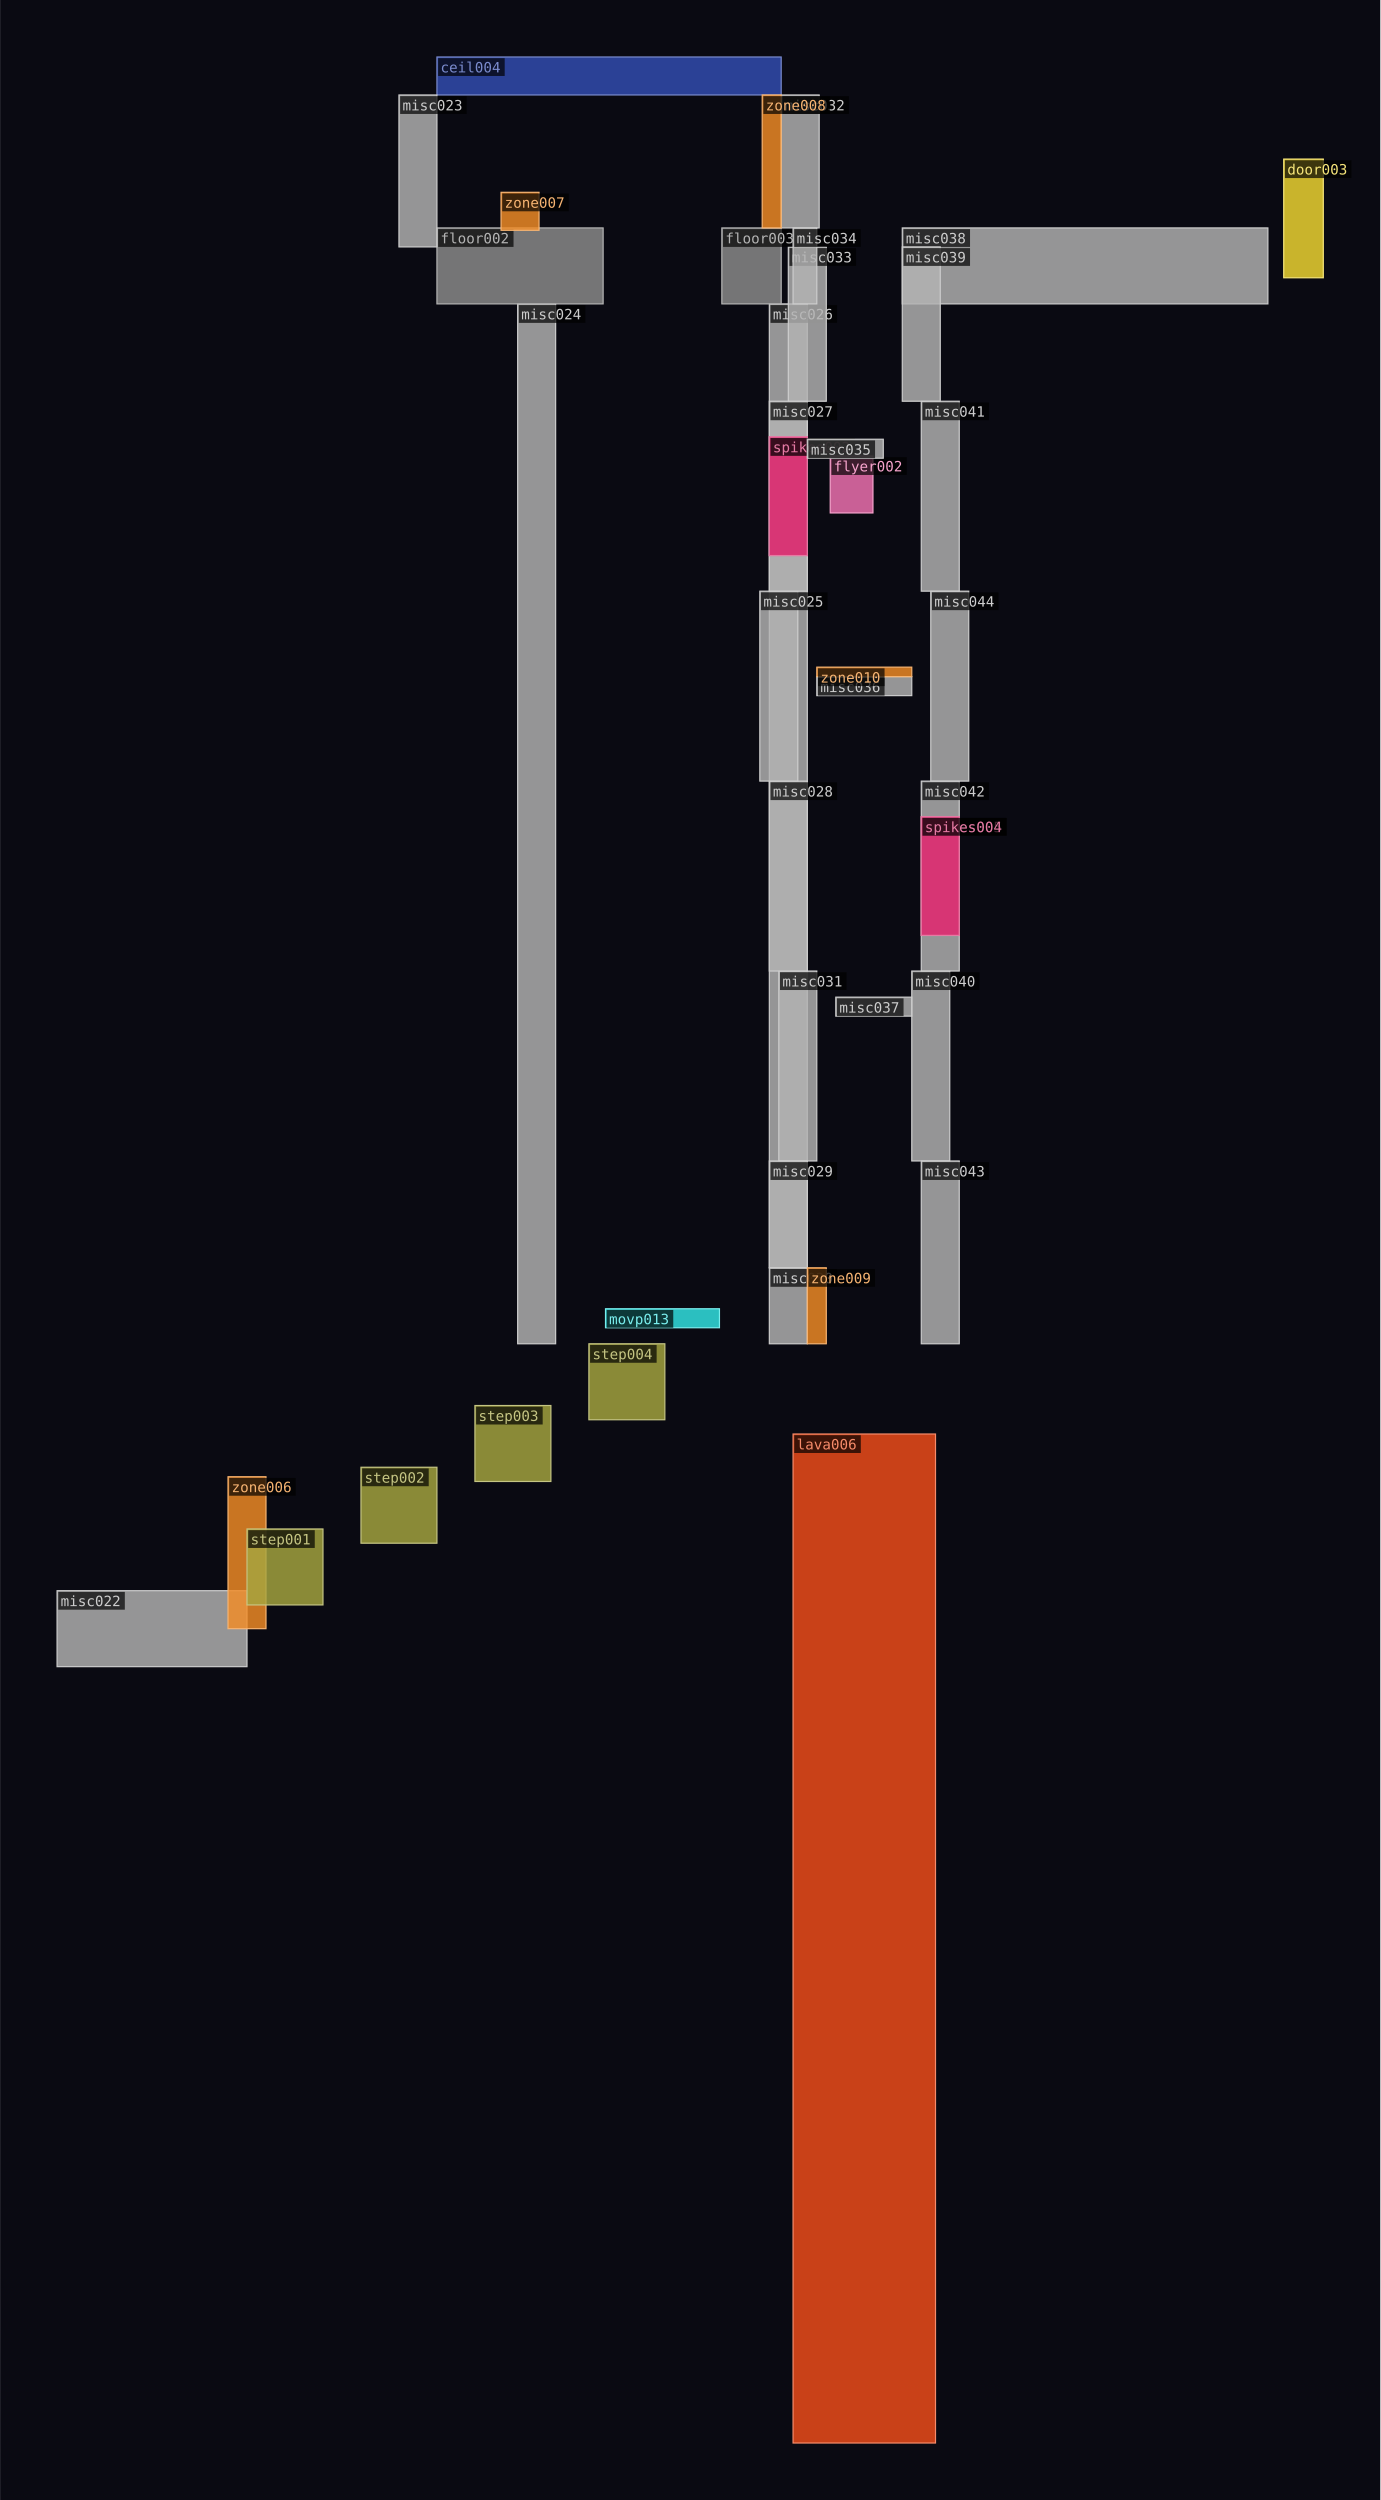
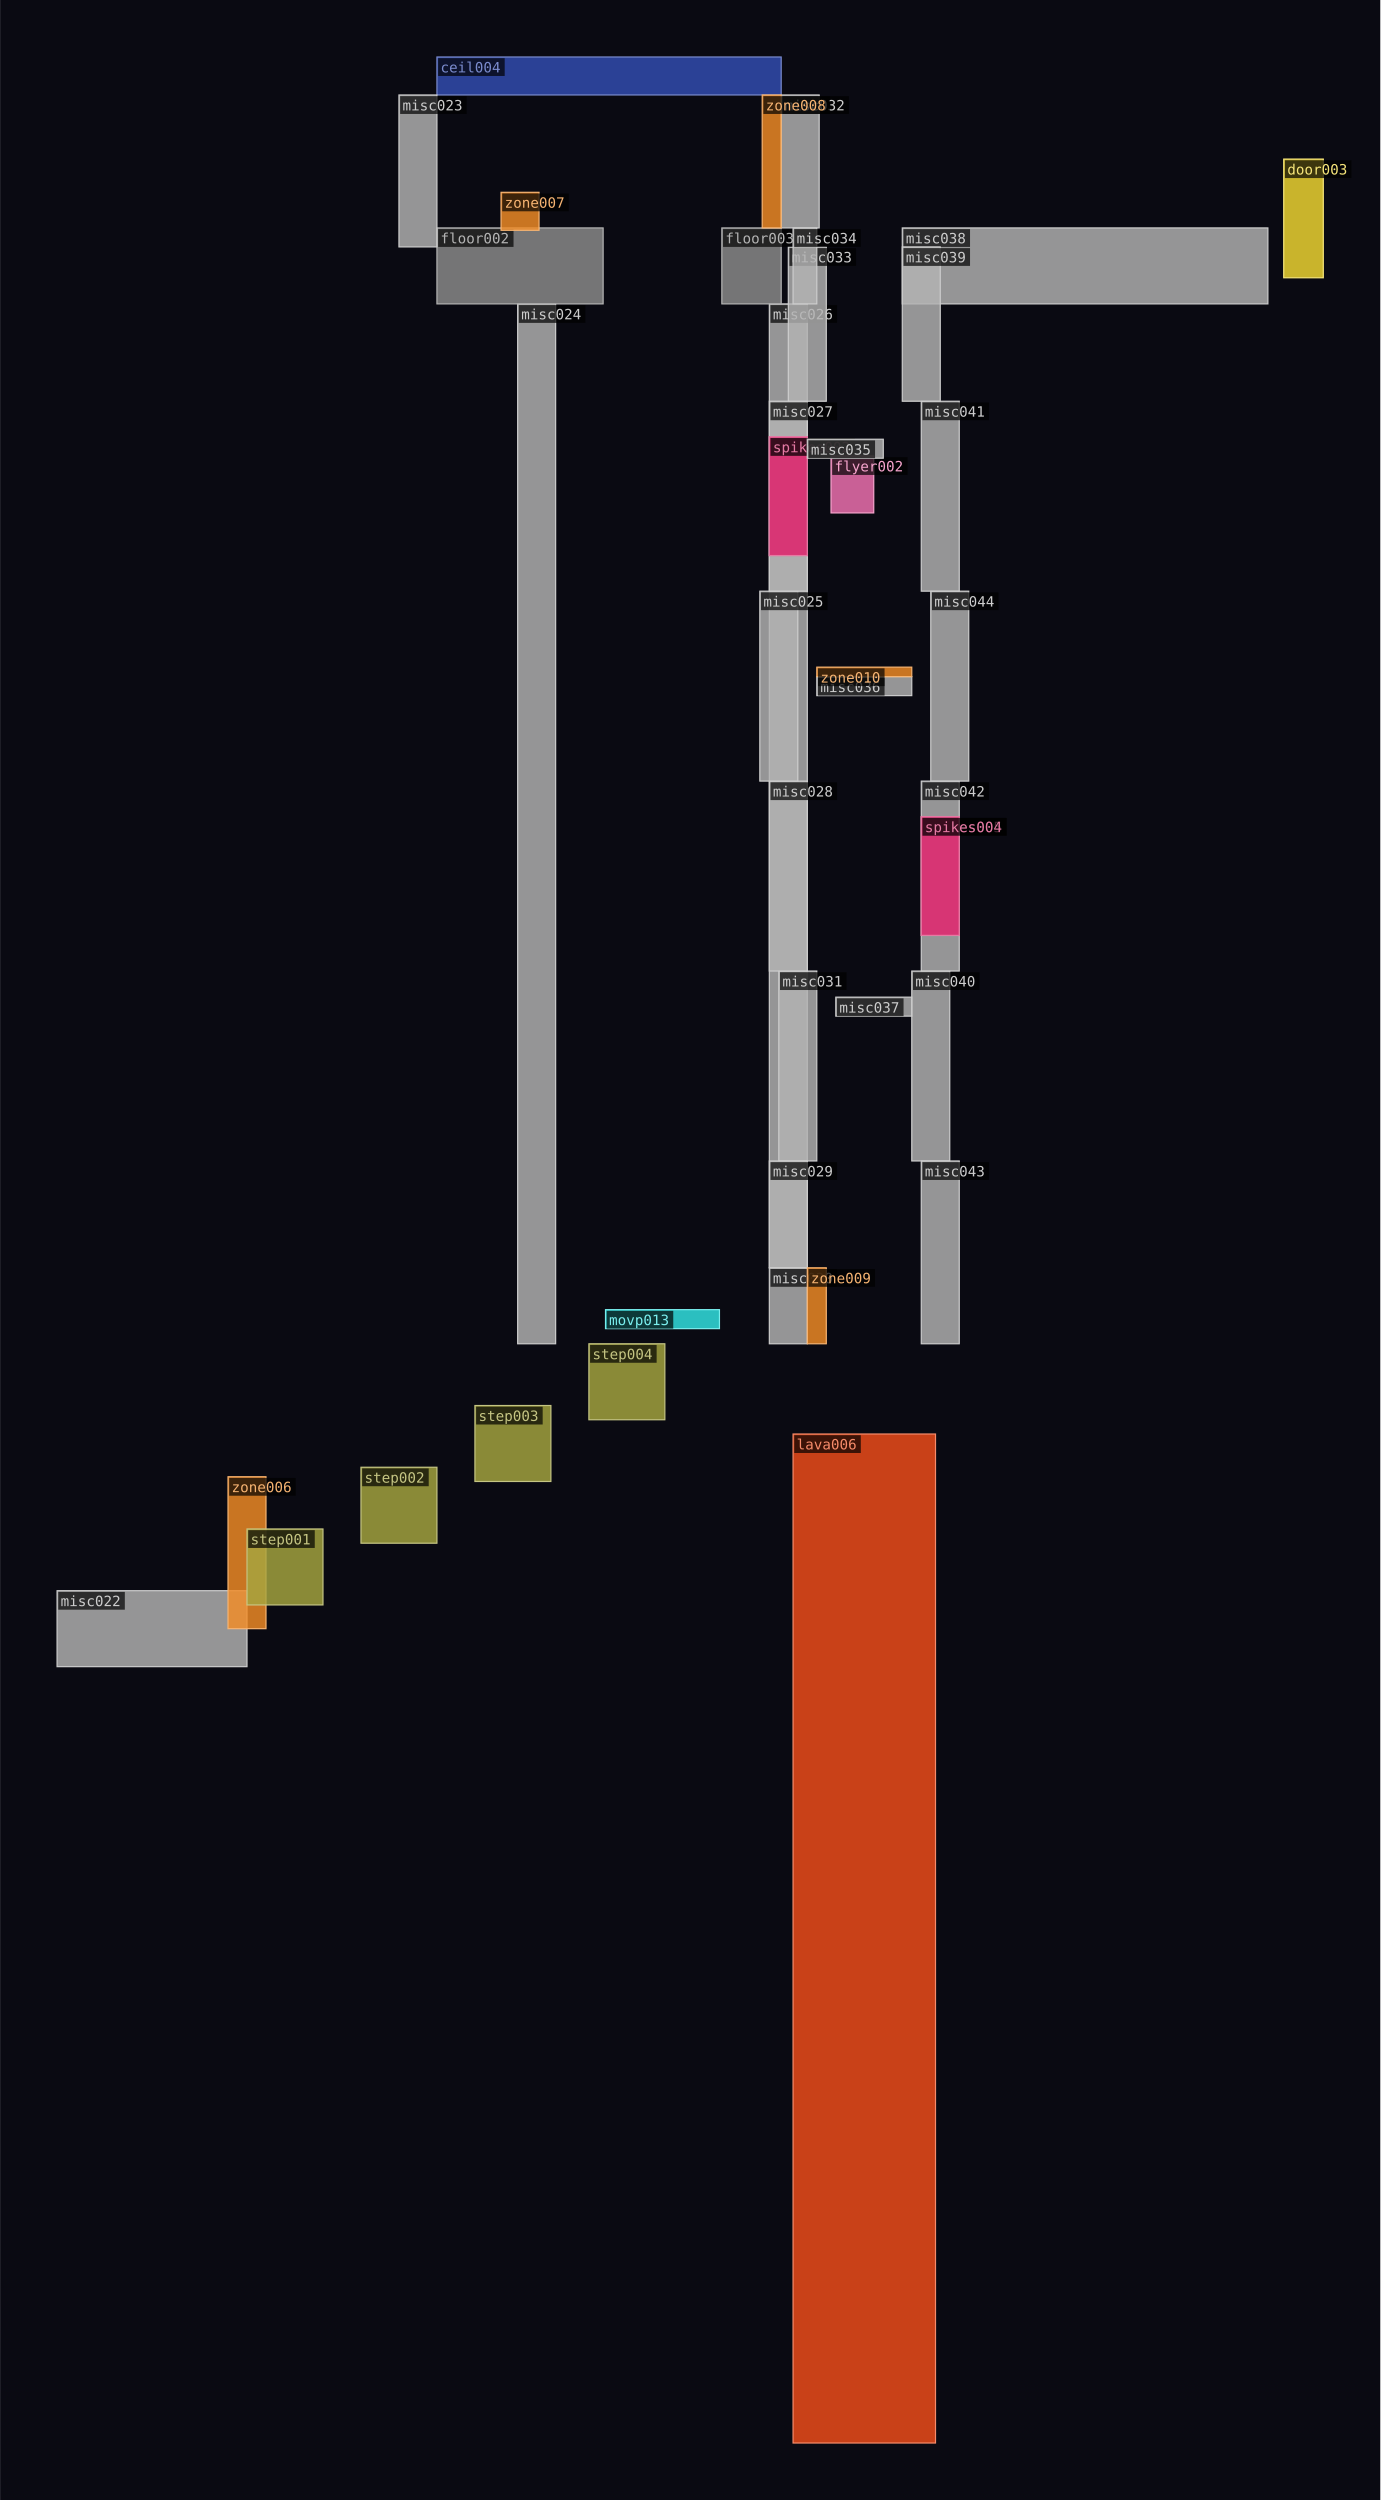
<svg xmlns="http://www.w3.org/2000/svg" viewBox="16064 -56 2325.33 4212" width="1546" height="2800" font-family="monospace">
  <rect x="16064" y="-56" width="2325.33" height="4212" fill="#0a0a12" />
  <rect x="17400" y="2360" width="240" height="1700" fill="#f24d1a" fill-opacity="0.82" stroke="#f78b6a" stroke-width="2" />
  <rect x="17402" y="2362" width="112.16" height="30" fill="#000000" fill-opacity="0.7" />
  <text x="17406" y="2386" font-size="24" fill="#f78b6a">lava006</text>
  <rect x="16936" y="456" width="64" height="1752" fill="#b3b3b3" fill-opacity="0.82" stroke="#cdcdcd" stroke-width="2" />
  <rect x="16938" y="458" width="112.16" height="30" fill="#000000" fill-opacity="0.7" />
  <text x="16942" y="482" font-size="24" fill="#cdcdcd">misc024</text>
  <rect x="17360" y="456" width="64" height="1624" fill="#b3b3b3" fill-opacity="0.82" stroke="#cdcdcd" stroke-width="2" />
  <rect x="17362" y="458" width="112.16" height="30" fill="#000000" fill-opacity="0.7" />
  <text x="17366" y="482" font-size="24" fill="#cdcdcd">misc026</text>
  <rect x="17584" y="328" width="616" height="128" fill="#b3b3b3" fill-opacity="0.82" stroke="#cdcdcd" stroke-width="2" />
  <rect x="17586" y="330" width="112.16" height="30" fill="#000000" fill-opacity="0.7" />
  <text x="17590" y="354" font-size="24" fill="#cdcdcd">misc038</text>
  <rect x="16160" y="2624" width="320" height="128" fill="#b3b3b3" fill-opacity="0.82" stroke="#cdcdcd" stroke-width="2" />
  <rect x="16162" y="2626" width="112.16" height="30" fill="#000000" fill-opacity="0.7" />
  <text x="16166" y="2650" font-size="24" fill="#cdcdcd">misc022</text>
  <rect x="16800" y="40" width="580" height="64" fill="#334db3" fill-opacity="0.82" stroke="#7a8bcd" stroke-width="2" />
  <rect x="16802" y="42" width="112.16" height="30" fill="#000000" fill-opacity="0.7" />
  <text x="16806" y="66" font-size="24" fill="#7a8bcd">ceil004</text>
  <rect x="16800" y="328" width="280" height="128" fill="#8c8c8c" fill-opacity="0.82" stroke="#b4b4b4" stroke-width="2" />
  <rect x="16802" y="330" width="127.04" height="30" fill="#000000" fill-opacity="0.7" />
  <text x="16806" y="354" font-size="24" fill="#b4b4b4">floor002</text>
  <rect x="17376" y="1580" width="64" height="320" fill="#b3b3b3" fill-opacity="0.82" stroke="#cdcdcd" stroke-width="2" />
  <rect x="17378" y="1582" width="112.16" height="30" fill="#000000" fill-opacity="0.7" />
  <text x="17382" y="1606" font-size="24" fill="#cdcdcd">misc031</text>
  <rect x="17600" y="1580" width="64" height="320" fill="#b3b3b3" fill-opacity="0.82" stroke="#cdcdcd" stroke-width="2" />
  <rect x="17602" y="1582" width="112.16" height="30" fill="#000000" fill-opacity="0.7" />
  <text x="17606" y="1606" font-size="24" fill="#cdcdcd">misc040</text>
  <rect x="17360" y="1260" width="64" height="320" fill="#b3b3b3" fill-opacity="0.82" stroke="#cdcdcd" stroke-width="2" />
  <rect x="17362" y="1262" width="112.16" height="30" fill="#000000" fill-opacity="0.7" />
  <text x="17366" y="1286" font-size="24" fill="#cdcdcd">misc028</text>
  <rect x="17616" y="1260" width="64" height="320" fill="#b3b3b3" fill-opacity="0.82" stroke="#cdcdcd" stroke-width="2" />
  <rect x="17618" y="1262" width="112.16" height="30" fill="#000000" fill-opacity="0.7" />
  <text x="17622" y="1286" font-size="24" fill="#cdcdcd">misc042</text>
  <rect x="17344" y="940" width="64" height="320" fill="#b3b3b3" fill-opacity="0.82" stroke="#cdcdcd" stroke-width="2" />
  <rect x="17346" y="942" width="112.16" height="30" fill="#000000" fill-opacity="0.7" />
  <text x="17350" y="966" font-size="24" fill="#cdcdcd">misc025</text>
  <rect x="17632" y="940" width="64" height="320" fill="#b3b3b3" fill-opacity="0.82" stroke="#cdcdcd" stroke-width="2" />
  <rect x="17634" y="942" width="112.16" height="30" fill="#000000" fill-opacity="0.7" />
  <text x="17638" y="966" font-size="24" fill="#cdcdcd">misc044</text>
  <rect x="17360" y="620" width="64" height="320" fill="#b3b3b3" fill-opacity="0.82" stroke="#cdcdcd" stroke-width="2" />
  <rect x="17362" y="622" width="112.16" height="30" fill="#000000" fill-opacity="0.7" />
  <text x="17366" y="646" font-size="24" fill="#cdcdcd">misc027</text>
  <rect x="17616" y="620" width="64" height="320" fill="#b3b3b3" fill-opacity="0.82" stroke="#cdcdcd" stroke-width="2" />
  <rect x="17618" y="622" width="112.16" height="30" fill="#000000" fill-opacity="0.7" />
  <text x="17622" y="646" font-size="24" fill="#cdcdcd">misc041</text>
  <rect x="17616" y="1900" width="64" height="308" fill="#b3b3b3" fill-opacity="0.82" stroke="#cdcdcd" stroke-width="2" />
  <rect x="17618" y="1902" width="112.16" height="30" fill="#000000" fill-opacity="0.7" />
  <text x="17622" y="1926" font-size="24" fill="#cdcdcd">misc043</text>
  <rect x="17584" y="360" width="64" height="260" fill="#b3b3b3" fill-opacity="0.82" stroke="#cdcdcd" stroke-width="2" />
  <rect x="17586" y="362" width="112.16" height="30" fill="#000000" fill-opacity="0.7" />
  <text x="17590" y="386" font-size="24" fill="#cdcdcd">misc039</text>
  <rect x="17392" y="360" width="64" height="260" fill="#b3b3b3" fill-opacity="0.82" stroke="#cdcdcd" stroke-width="2" />
  <rect x="17394" y="362" width="112.16" height="30" fill="#000000" fill-opacity="0.7" />
  <text x="17398" y="386" font-size="24" fill="#cdcdcd">misc033</text>
  <rect x="16864" y="2312" width="128" height="128" fill="#a6a640" fill-opacity="0.82" stroke="#c5c583" stroke-width="2" />
  <rect x="16866" y="2314" width="112.16" height="30" fill="#000000" fill-opacity="0.7" />
  <text x="16870" y="2338" font-size="24" fill="#c5c583">step003</text>
  <rect x="16448" y="2432" width="64" height="256" fill="#f28c26" fill-opacity="0.82" stroke="#f7b472" stroke-width="2" />
  <rect x="16450" y="2434" width="112.16" height="30" fill="#000000" fill-opacity="0.7" />
  <text x="16454" y="2458" font-size="24" fill="#f7b472">zone006</text>
  <rect x="16736" y="104" width="64" height="256" fill="#b3b3b3" fill-opacity="0.82" stroke="#cdcdcd" stroke-width="2" />
  <rect x="16738" y="106" width="112.16" height="30" fill="#000000" fill-opacity="0.7" />
  <text x="16742" y="130" font-size="24" fill="#cdcdcd">misc023</text>
  <rect x="16672" y="2416" width="128" height="128" fill="#a6a640" fill-opacity="0.82" stroke="#c5c583" stroke-width="2" />
  <rect x="16674" y="2418" width="112.16" height="30" fill="#000000" fill-opacity="0.7" />
  <text x="16678" y="2442" font-size="24" fill="#c5c583">step002</text>
  <rect x="16480" y="2520" width="128" height="128" fill="#a6a640" fill-opacity="0.82" stroke="#c5c583" stroke-width="2" />
  <rect x="16482" y="2522" width="112.16" height="30" fill="#000000" fill-opacity="0.7" />
  <text x="16486" y="2546" font-size="24" fill="#c5c583">step001</text>
  <rect x="17056" y="2208" width="128" height="128" fill="#a6a640" fill-opacity="0.82" stroke="#c5c583" stroke-width="2" />
  <rect x="17058" y="2210" width="112.16" height="30" fill="#000000" fill-opacity="0.7" />
  <text x="17062" y="2234" font-size="24" fill="#c5c583">step004</text>
  <rect x="17380" y="104" width="64" height="224" fill="#b3b3b3" fill-opacity="0.82" stroke="#cdcdcd" stroke-width="2" />
  <rect x="17382" y="106" width="112.16" height="30" fill="#000000" fill-opacity="0.7" />
  <text x="17386" y="130" font-size="24" fill="#cdcdcd">misc032</text>
  <rect x="18226.67" y="212" width="66.67" height="200" fill="#f2d933" fill-opacity="0.82" stroke="#f7e67a" stroke-width="2" />
  <rect x="18228.67" y="214" width="112.16" height="30" fill="#000000" fill-opacity="0.7" />
  <text x="18232.67" y="238" font-size="24" fill="#f7e67a">door003</text>
  <rect x="17280" y="328" width="100" height="128" fill="#8c8c8c" fill-opacity="0.82" stroke="#b4b4b4" stroke-width="2" />
  <rect x="17282" y="330" width="127.04" height="30" fill="#000000" fill-opacity="0.7" />
  <text x="17286" y="354" font-size="24" fill="#b4b4b4">floor003</text>
  <rect x="17360" y="680" width="64" height="200" fill="#d93373" fill-opacity="0.82" stroke="#e67aa4" stroke-width="2" />
  <rect x="17362" y="682" width="141.92" height="30" fill="#000000" fill-opacity="0.7" />
  <text x="17366" y="706" font-size="24" fill="#e67aa4">spikes003</text>
  <rect x="17360" y="680" width="64" height="200" fill="#d93373" fill-opacity="0.82" stroke="#e67aa4" stroke-width="2" />
  <rect x="17362" y="682" width="141.92" height="30" fill="#000000" fill-opacity="0.7" />
  <text x="17366" y="706" font-size="24" fill="#e67aa4">spikes002</text>
  <rect x="17616" y="1320" width="64" height="200" fill="#d93373" fill-opacity="0.82" stroke="#e67aa4" stroke-width="2" />
  <rect x="17618" y="1322" width="141.92" height="30" fill="#000000" fill-opacity="0.7" />
  <text x="17622" y="1346" font-size="24" fill="#e67aa4">spikes005</text>
  <rect x="17616" y="1320" width="64" height="200" fill="#d93373" fill-opacity="0.82" stroke="#e67aa4" stroke-width="2" />
  <rect x="17618" y="1322" width="141.92" height="30" fill="#000000" fill-opacity="0.7" />
  <text x="17622" y="1346" font-size="24" fill="#e67aa4">spikes004</text>
  <rect x="17360" y="1900" width="64" height="180" fill="#b3b3b3" fill-opacity="0.82" stroke="#cdcdcd" stroke-width="2" />
  <rect x="17362" y="1902" width="112.16" height="30" fill="#000000" fill-opacity="0.7" />
  <text x="17366" y="1926" font-size="24" fill="#cdcdcd">misc029</text>
  <rect x="17360" y="2080" width="64" height="128" fill="#b3b3b3" fill-opacity="0.82" stroke="#cdcdcd" stroke-width="2" />
  <rect x="17362" y="2082" width="112.16" height="30" fill="#000000" fill-opacity="0.7" />
  <text x="17366" y="2106" font-size="24" fill="#cdcdcd">misc030</text>
  <rect x="17348" y="104" width="32" height="224" fill="#f28c26" fill-opacity="0.82" stroke="#f7b472" stroke-width="2" />
  <rect x="17350" y="106" width="112.16" height="30" fill="#000000" fill-opacity="0.7" />
  <text x="17354" y="130" font-size="24" fill="#f7b472">zone008</text>
-   <rect x="17462.6" y="712.22" width="72" height="96" fill="#f273b3" fill-opacity="0.82" stroke="#f7a4cd" stroke-width="2" />
-   <rect x="17464.6" y="714.22" width="127.04" height="30" fill="#000000" fill-opacity="0.7" />
-   <text x="17468.6" y="738.22" font-size="24" fill="#f7a4cd">flyer002</text>
-   <rect x="17084" y="2149" width="192" height="32" fill="#33e6e6" fill-opacity="0.82" stroke="#7aeeee" stroke-width="2" />
-   <rect x="17086" y="2151" width="112.16" height="30" fill="#000000" fill-opacity="0.7" />
-   <text x="17090" y="2175" font-size="24" fill="#7aeeee">movp013</text>
+   <rect x="17463.94" y="712.18" width="72" height="96" fill="#f273b3" fill-opacity="0.82" stroke="#f7a4cd" stroke-width="2" />
+   <rect x="17465.94" y="714.18" width="127.04" height="30" fill="#000000" fill-opacity="0.7" />
+   <text x="17469.94" y="738.18" font-size="24" fill="#f7a4cd">flyer002</text>
+   <rect x="17084" y="2150.5" width="192" height="32" fill="#33e6e6" fill-opacity="0.82" stroke="#7aeeee" stroke-width="2" />
+   <rect x="17086" y="2152.5" width="112.16" height="30" fill="#000000" fill-opacity="0.7" />
+   <text x="17090" y="2176.5" font-size="24" fill="#7aeeee">movp013</text>
  <rect x="17400" y="328" width="40" height="128" fill="#b3b3b3" fill-opacity="0.82" stroke="#cdcdcd" stroke-width="2" />
  <rect x="17402" y="330" width="112.16" height="30" fill="#000000" fill-opacity="0.7" />
  <text x="17406" y="354" font-size="24" fill="#cdcdcd">misc034</text>
  <rect x="17440" y="1084" width="160" height="32" fill="#b3b3b3" fill-opacity="0.82" stroke="#cdcdcd" stroke-width="2" />
  <rect x="17442" y="1086" width="112.16" height="30" fill="#000000" fill-opacity="0.7" />
  <text x="17446" y="1110" font-size="24" fill="#cdcdcd">misc036</text>
  <rect x="17424" y="2080" width="32" height="128" fill="#f28c26" fill-opacity="0.82" stroke="#f7b472" stroke-width="2" />
  <rect x="17426" y="2082" width="112.16" height="30" fill="#000000" fill-opacity="0.7" />
  <text x="17430" y="2106" font-size="24" fill="#f7b472">zone009</text>
  <rect x="17424" y="684" width="128" height="32" fill="#b3b3b3" fill-opacity="0.82" stroke="#cdcdcd" stroke-width="2" />
  <rect x="17426" y="686" width="112.16" height="30" fill="#000000" fill-opacity="0.7" />
  <text x="17430" y="710" font-size="24" fill="#cdcdcd">misc035</text>
  <rect x="17472" y="1624" width="128" height="32" fill="#b3b3b3" fill-opacity="0.82" stroke="#cdcdcd" stroke-width="2" />
  <rect x="17474" y="1626" width="112.16" height="30" fill="#000000" fill-opacity="0.7" />
  <text x="17478" y="1650" font-size="24" fill="#cdcdcd">misc037</text>
  <rect x="16908" y="268" width="64" height="64" fill="#f28c26" fill-opacity="0.82" stroke="#f7b472" stroke-width="2" />
  <rect x="16910" y="270" width="112.16" height="30" fill="#000000" fill-opacity="0.7" />
  <text x="16914" y="294" font-size="24" fill="#f7b472">zone007</text>
  <rect x="17440" y="1068" width="160" height="16" fill="#f28c26" fill-opacity="0.82" stroke="#f7b472" stroke-width="2" />
  <rect x="17442" y="1070" width="112.16" height="30" fill="#000000" fill-opacity="0.7" />
  <text x="17446" y="1094" font-size="24" fill="#f7b472">zone010</text>
</svg>
